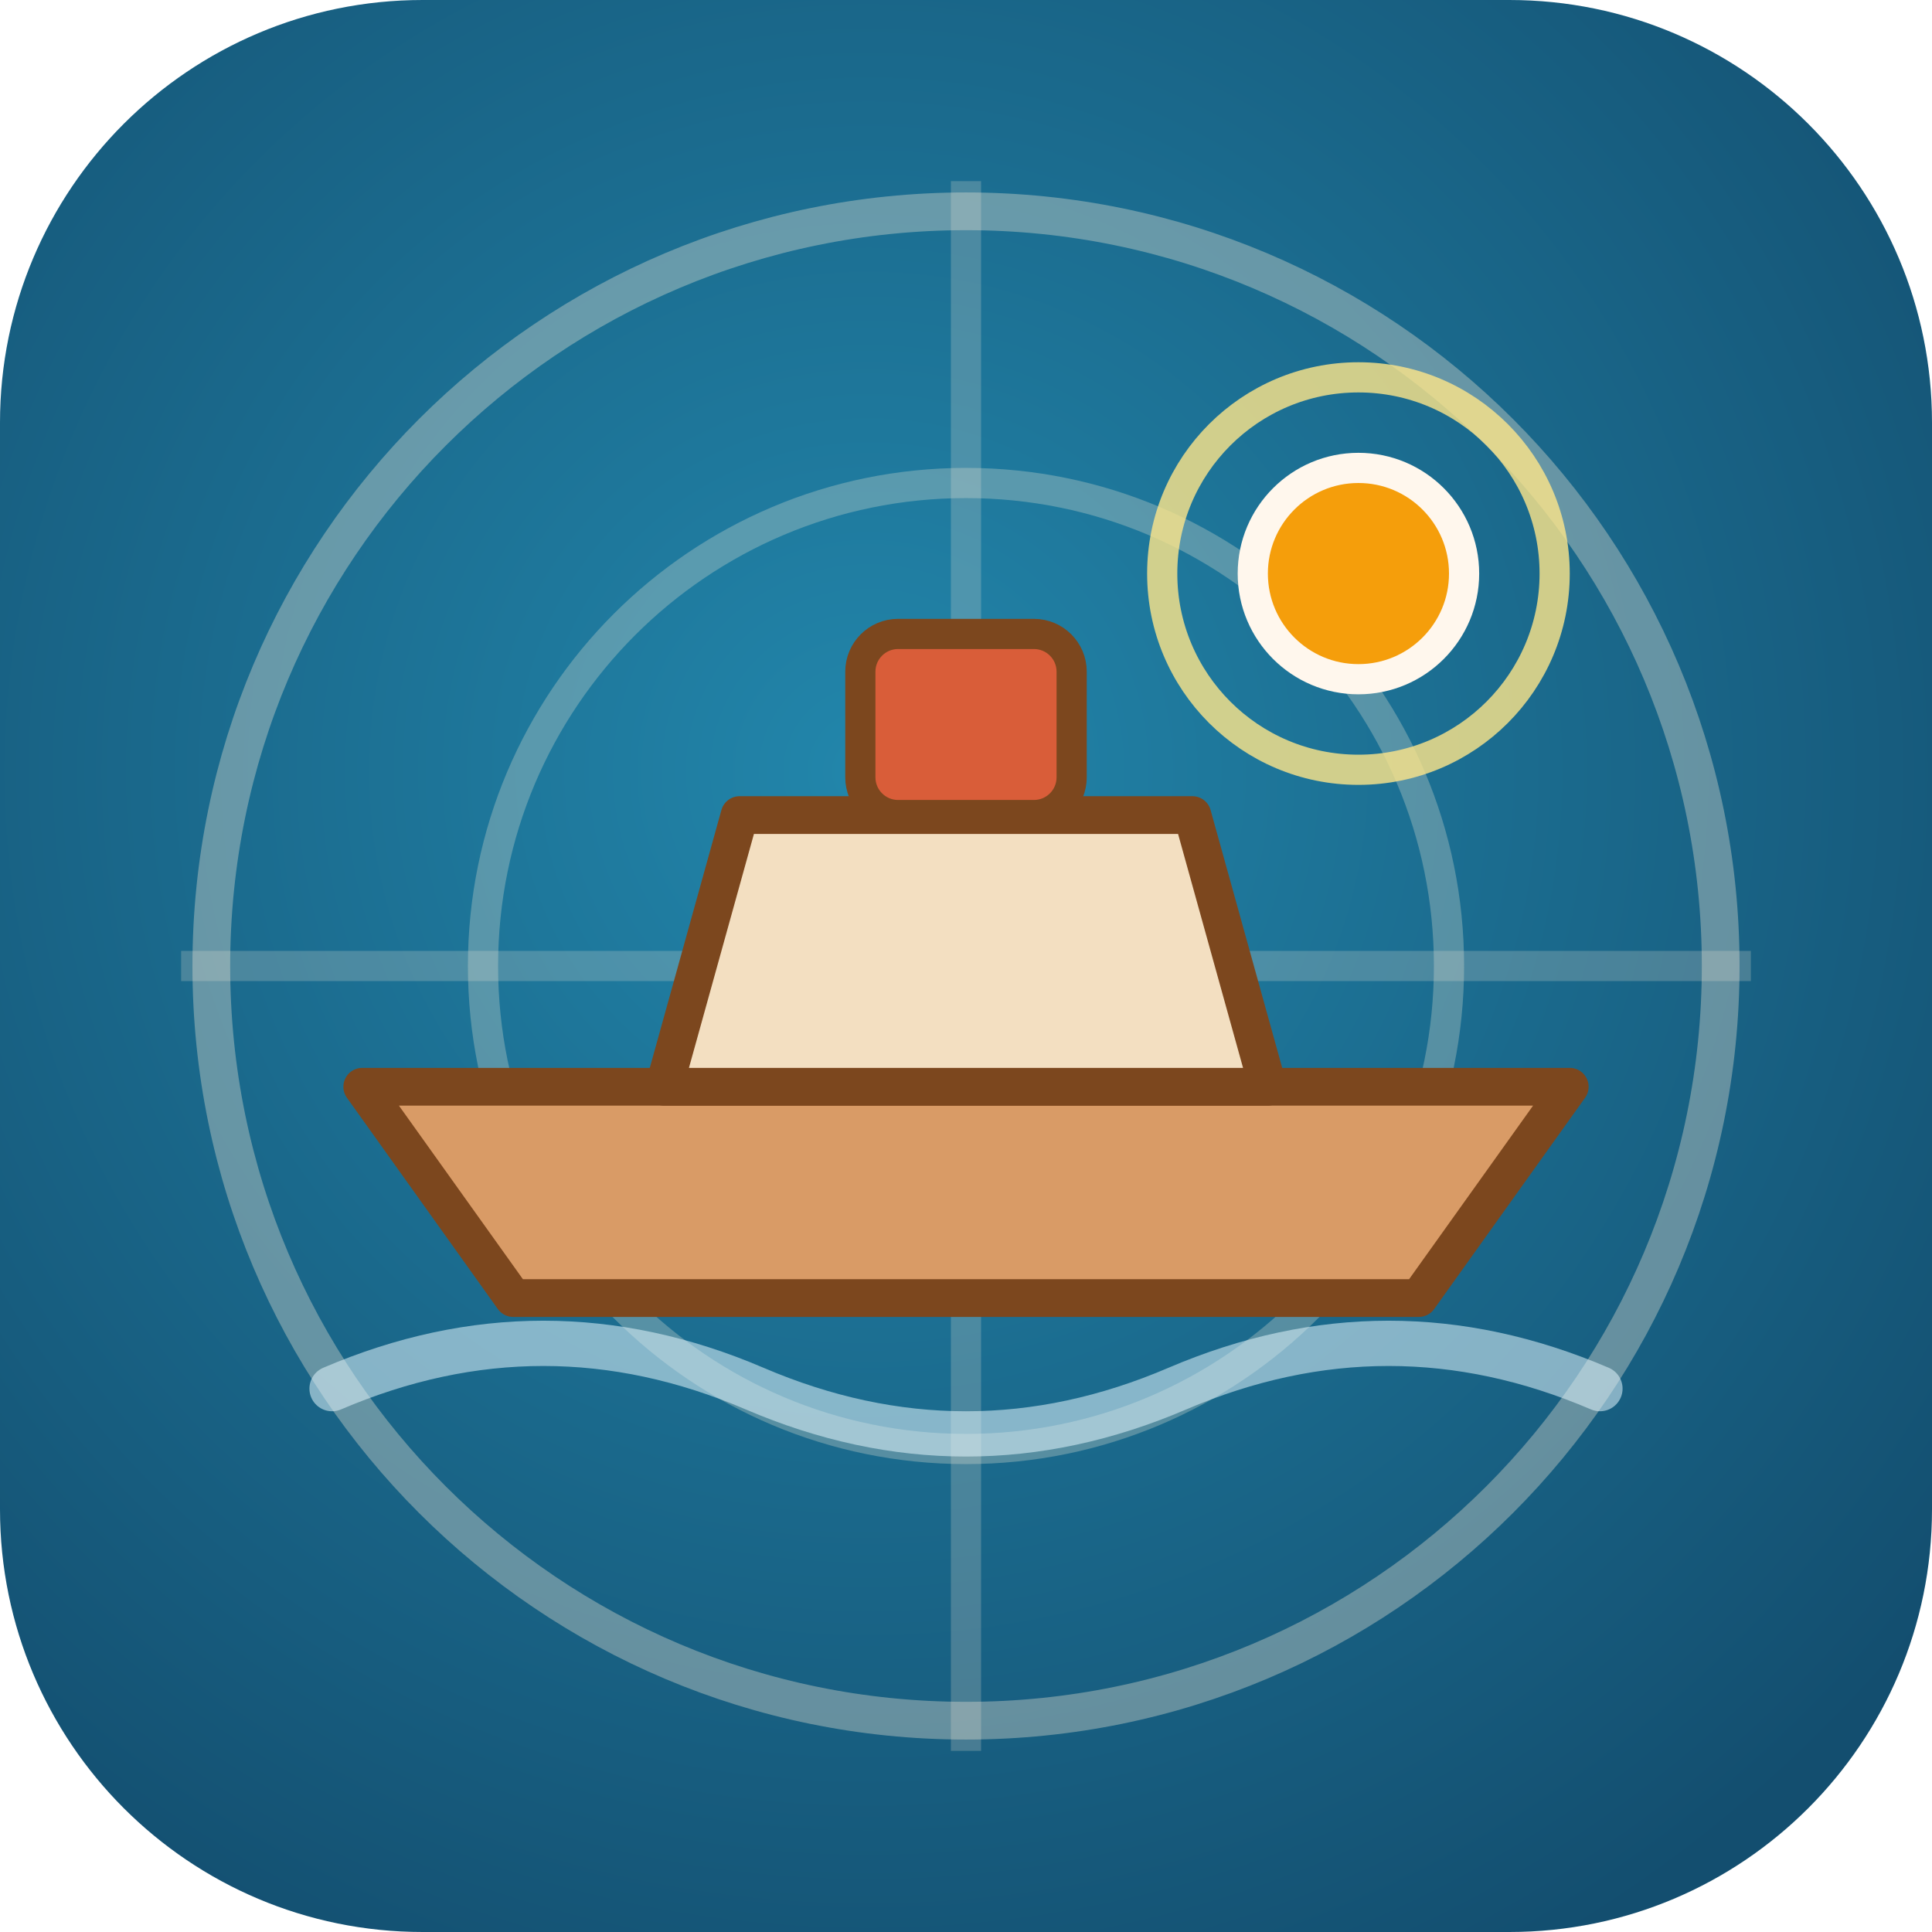
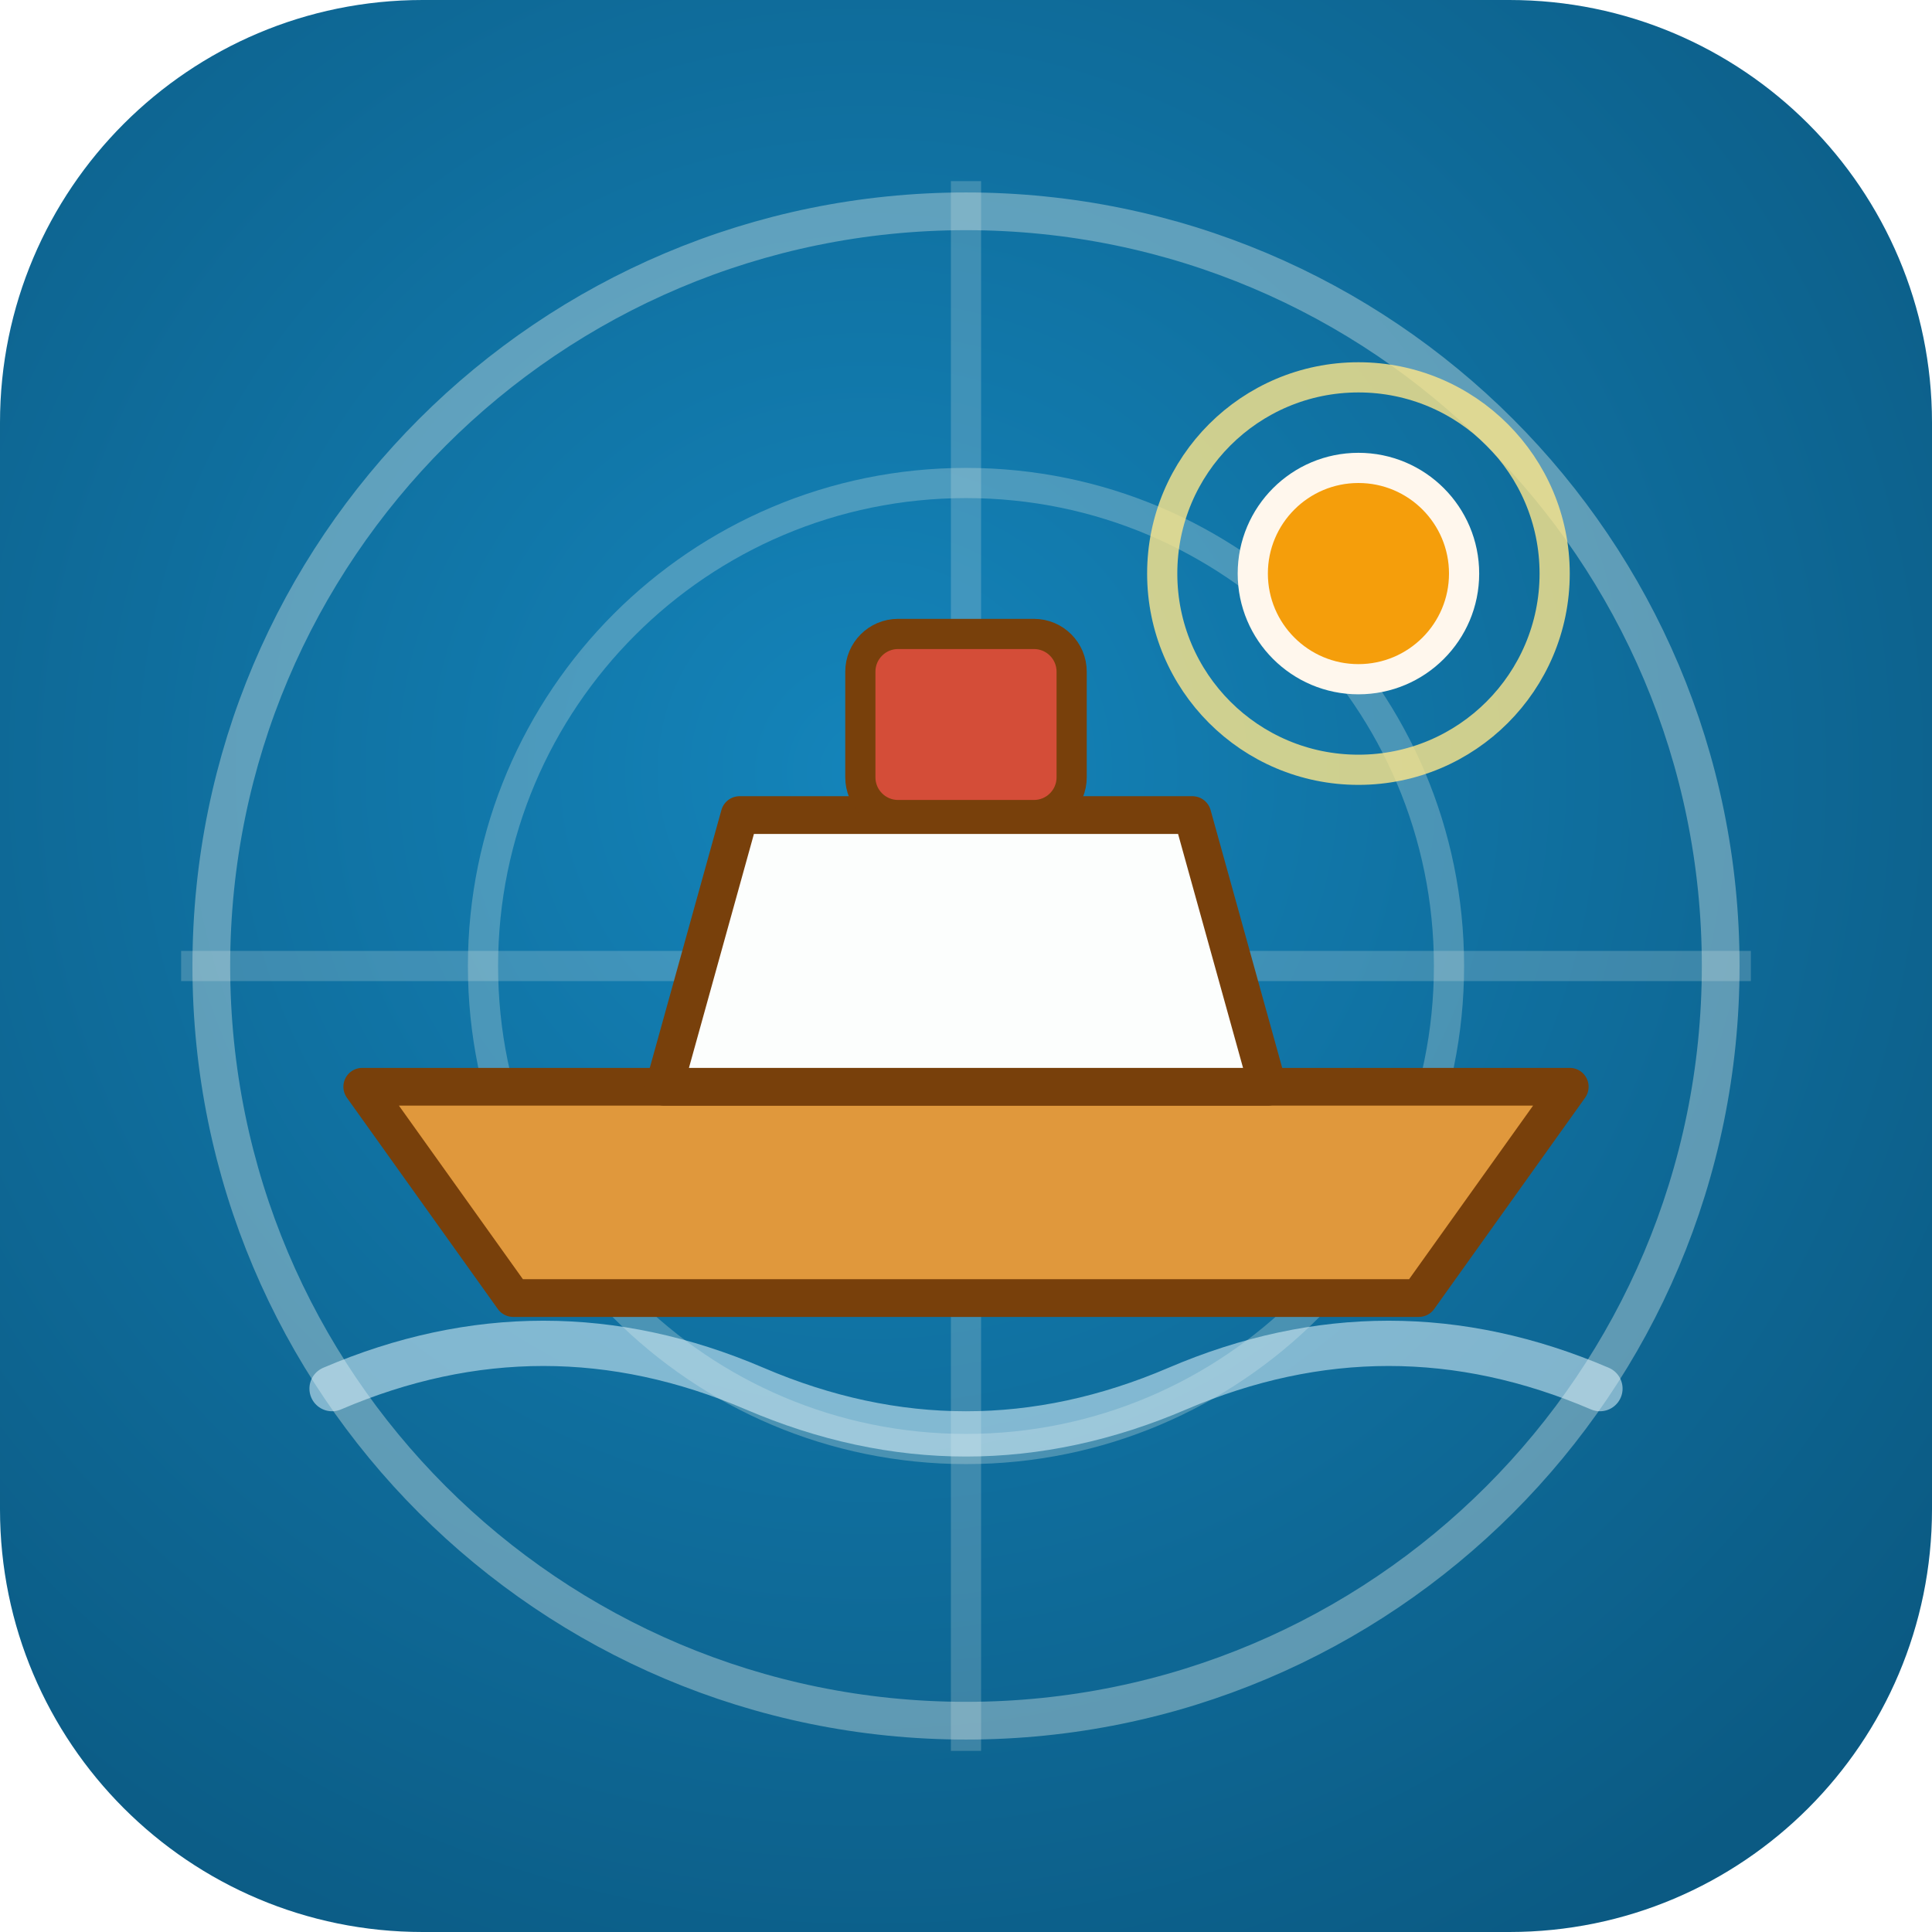
<svg xmlns="http://www.w3.org/2000/svg" viewBox="0 0 128 128" role="img" aria-label="Enfonsar la flota">
  <defs>
    <radialGradient id="sea" cx="45%" cy="40%" r="70%">
-       <stop offset="0%" stop-color="#2286ab" />
-       <stop offset="100%" stop-color="#134e6f" />
+       <stop offset="0%" stop-color="#1484ba" />
+       <stop offset="100%" stop-color="#0b5a83" />
    </radialGradient>
  </defs>
  <rect width="128" height="128" rx="28" fill="url(#sea)" />
-   <circle cx="64" cy="64" r="50" fill="none" stroke="#f5ebd6" stroke-opacity="0.35" stroke-width="2.5" />
-   <circle cx="64" cy="64" r="32" fill="none" stroke="#f5ebd6" stroke-opacity="0.28" stroke-width="2" />
-   <path d="M64 12v104M12 64h104" stroke="#f5ebd6" stroke-opacity="0.22" stroke-width="2" />
+   <circle cx="64" cy="64" r="50" fill="none" stroke="#e3ede7" stroke-opacity="0.38" stroke-width="2.5" />
+   <circle cx="64" cy="64" r="32" fill="none" stroke="#e3ede7" stroke-opacity="0.28" stroke-width="2" />
+   <path d="M64 12v104M12 64h104" stroke="#e3ede7" stroke-opacity="0.22" stroke-width="2" />
  <path d="M22 92 Q36 86 50 92 T78 92 T106 92" fill="none" stroke="#e0f4fa" stroke-opacity="0.55" stroke-width="3" stroke-linecap="round" />
-   <path d="M24 72 L104 72 L94 86 L34 86 Z" fill="#d99b66" stroke="#7c471e" stroke-width="2.5" stroke-linejoin="round" />
-   <path d="M44 72 L49 54 L79 54 L84 72 Z" fill="#f3dfc1" stroke="#7c471e" stroke-width="2.5" stroke-linejoin="round" />
-   <rect x="57" y="42" width="14" height="12" rx="2.5" fill="#d95d39" stroke="#7c471e" stroke-width="2" />
+   <path d="M24 72 L104 72 L94 86 L34 86 Z" fill="#e0983c" stroke="#78400b" stroke-width="2.5" stroke-linejoin="round" />
+   <path d="M44 72 L49 54 L79 54 L84 72 Z" fill="#fcfefd" stroke="#78400b" stroke-width="2.5" stroke-linejoin="round" />
+   <rect x="57" y="42" width="14" height="12" rx="2.5" fill="#d44d38" stroke="#78400b" stroke-width="2" />
  <circle cx="90" cy="38" r="7" fill="#f59e0b" stroke="#fff7ed" stroke-width="2" />
  <circle cx="90" cy="38" r="13" fill="none" stroke="#fde68a" stroke-width="2" stroke-opacity="0.8" />
</svg>
